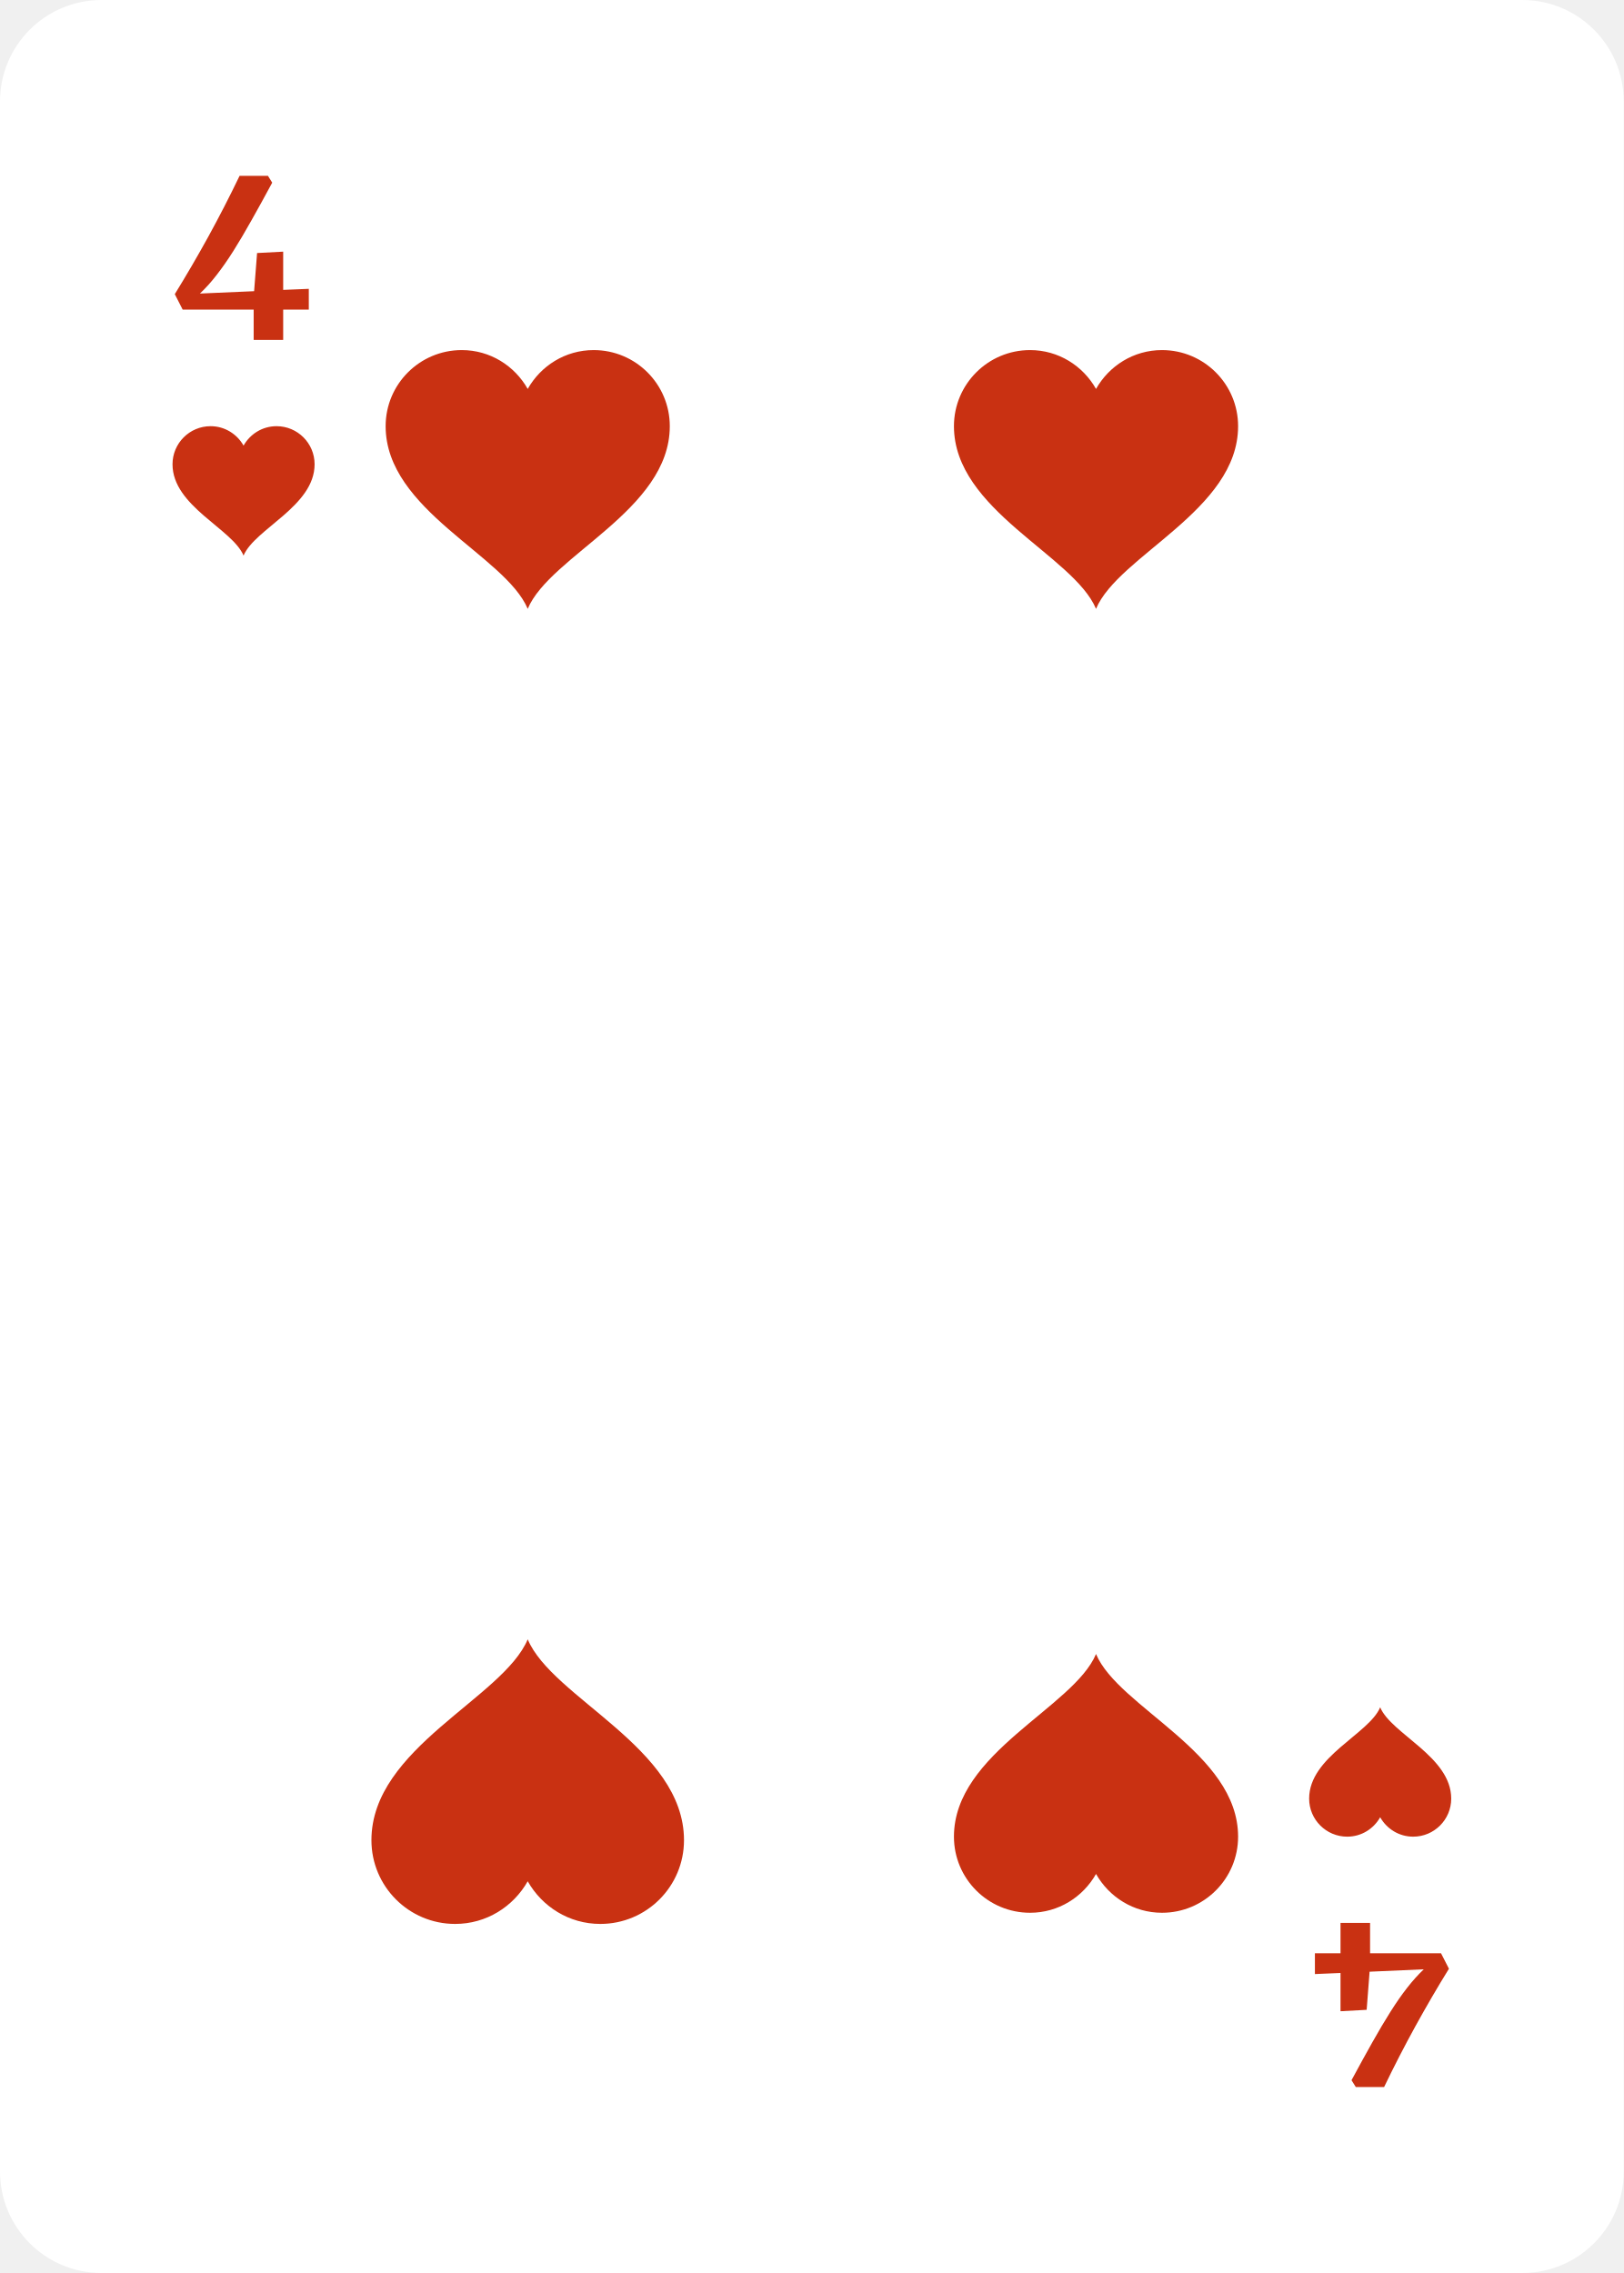
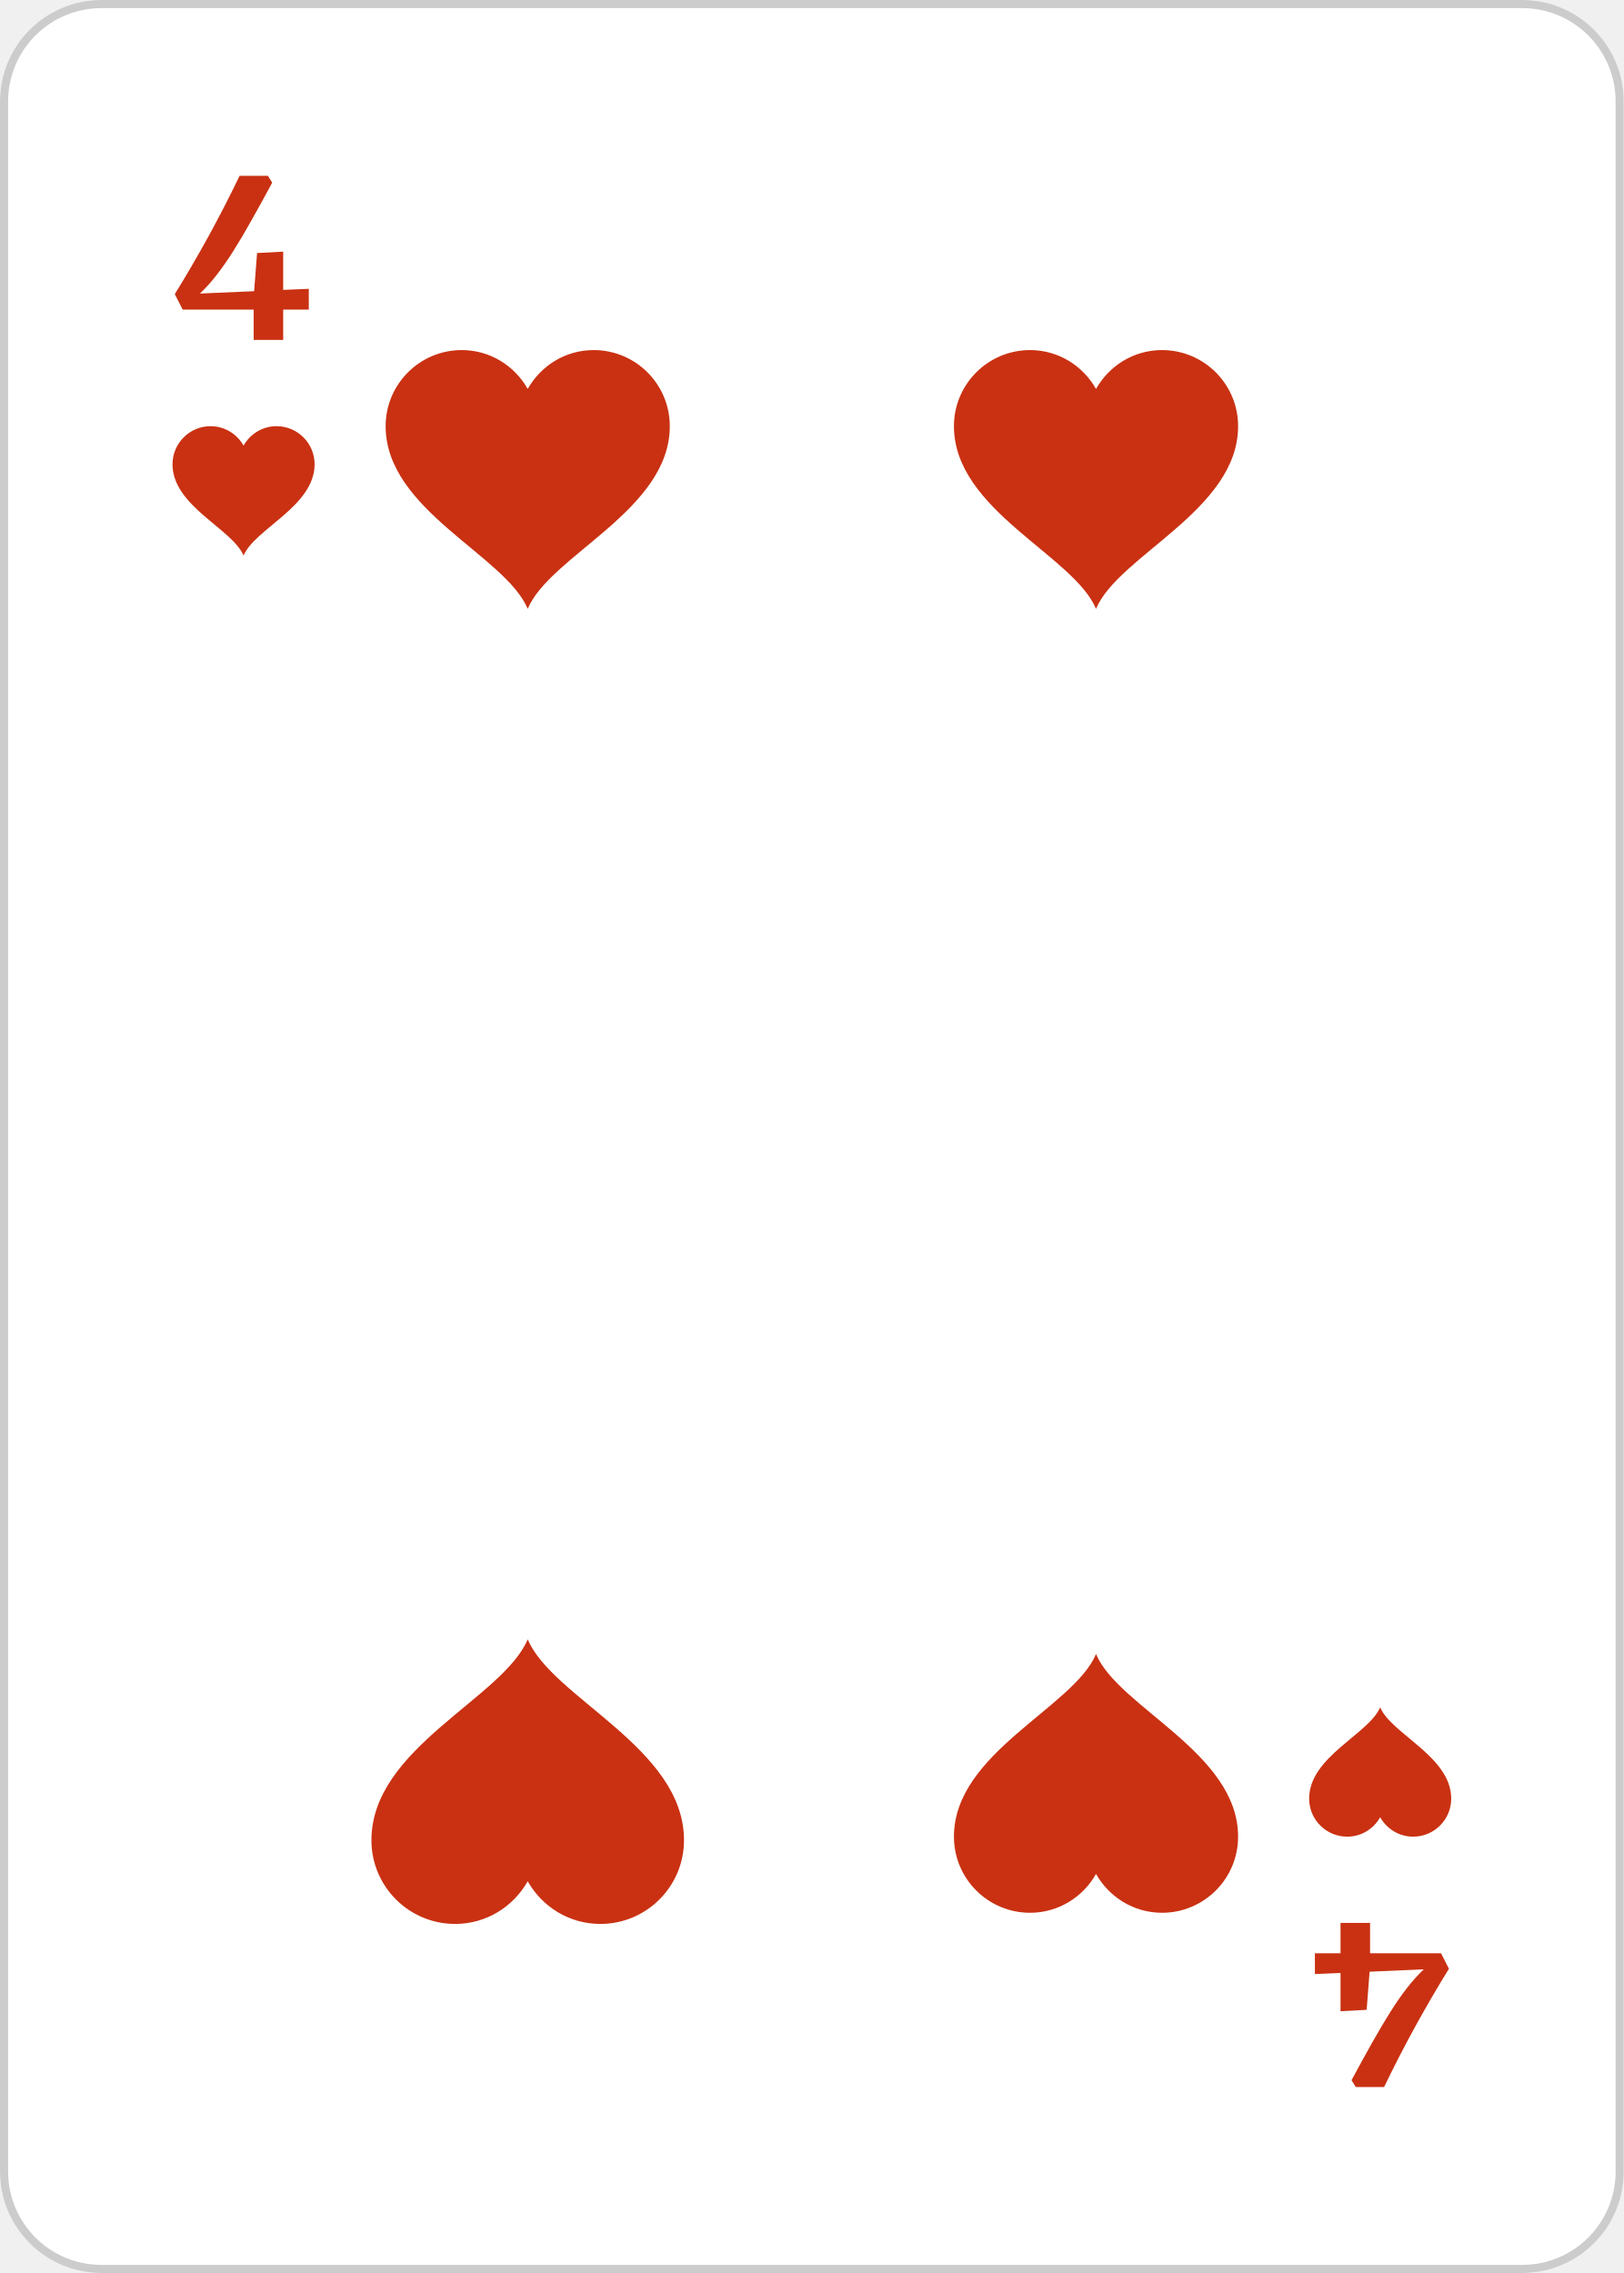
<svg xmlns="http://www.w3.org/2000/svg" width="100%" height="100%" viewBox="0 0 40 56" version="1.1" xml:space="preserve" style="fill-rule:evenodd;clip-rule:evenodd;stroke-linejoin:round;stroke-miterlimit:2;">
  <g transform="matrix(1,0,0,1,-150,-80)">
    <g>
      <path d="M187.5,136L152.5,136C151.119,136 150,134.881 150,133.5L150,82.5C150,81.12 151.119,80 152.5,80L187.5,80C188.881,80 190,81.12 190,82.5L190,133.5C190,134.881 188.881,136 187.5,136Z" style="fill:white;fill-rule:nonzero;" />
+       <path d="M187.5,136L152.5,136C151.119,136 150,134.881 150,133.5L150,82.5C150,81.12 151.119,80 152.5,80L187.5,80C188.881,80 190,81.12 190,82.5L190,133.5C190,134.881 188.881,136 187.5,136ZM187.5,135.8L152.5,135.8C151.229,135.8 150.2,134.771 150.2,133.5L150.2,82.5C150.2,81.23 151.229,80.2 152.5,80.2L187.5,80.2C188.771,80.2 189.8,81.23 189.8,82.5C189.8,82.5 189.8,133.5 189.8,133.5C189.8,134.771 188.771,135.8 187.5,135.8Z" style="fill:rgb(204,204,204);" />
      <path d="M156.813,90.5C156.462,90.5 156.161,90.694 156,90.978C155.839,90.694 155.537,90.5 155.188,90.5C154.67,90.5 154.25,90.92 154.25,91.438C154.25,92.473 155.725,93.029 156,93.688C156.275,93.029 157.75,92.473 157.75,91.438C157.75,90.92 157.33,90.5 156.813,90.5Z" style="fill:rgb(201,49,18);fill-rule:nonzero;" />
      <path d="M183.188,125.25C183.538,125.25 183.839,125.056 184,124.772C184.161,125.056 184.462,125.25 184.813,125.25C185.33,125.25 185.75,124.83 185.75,124.313C185.75,123.277 184.275,122.722 184,122.063C183.725,122.722 182.25,123.277 182.25,124.313C182.25,124.83 182.67,125.25 183.188,125.25Z" style="fill:rgb(201,49,18);fill-rule:nonzero;" />
      <path d="M157.607,87.628L156.976,87.628L156.976,88.375L156.249,88.375L156.249,87.628L154.5,87.628L154.306,87.247C154.588,86.789 154.864,86.317 155.132,85.83C155.399,85.343 155.656,84.844 155.902,84.332L156.601,84.332L156.706,84.5C156.519,84.846 156.348,85.158 156.19,85.437C156.034,85.717 155.885,85.967 155.746,86.188C155.606,86.409 155.469,86.605 155.335,86.777C155.202,86.949 155.065,87.101 154.925,87.232L156.26,87.174L156.333,86.234L156.976,86.2L156.976,87.142L157.607,87.116L157.607,87.628Z" style="fill:rgb(201,49,18);fill-rule:nonzero;" />
      <path d="M182.392,128.123L183.023,128.123L183.023,127.375L183.751,127.375L183.751,128.123L185.499,128.123L185.694,128.504C185.411,128.961 185.136,129.434 184.868,129.92C184.6,130.407 184.343,130.907 184.097,131.418L183.399,131.418L183.294,131.25C183.48,130.905 183.652,130.592 183.809,130.313C183.966,130.034 184.114,129.784 184.254,129.563C184.394,129.341 184.53,129.145 184.664,128.974C184.798,128.802 184.935,128.65 185.074,128.518L183.739,128.577L183.667,129.516L183.023,129.551L183.023,128.608L182.392,128.635L182.392,128.123Z" style="fill:rgb(201,49,18);fill-rule:nonzero;" />
      <path d="M164.625,88.625C163.925,88.625 163.322,89.013 163,89.582C162.678,89.013 162.075,88.625 161.375,88.625C160.339,88.625 159.5,89.465 159.5,90.5C159.5,92.571 162.449,93.682 163,95C163.551,93.682 166.5,92.571 166.5,90.5C166.5,89.465 165.661,88.625 164.625,88.625Z" style="fill:rgb(201,49,18);fill-rule:nonzero;" />
      <path d="M178.625,88.625C177.925,88.625 177.322,89.013 177,89.582C176.678,89.013 176.075,88.625 175.375,88.625C174.339,88.625 173.5,89.465 173.5,90.5C173.5,92.571 176.449,93.682 177,95C177.551,93.682 180.5,92.571 180.5,90.5C180.5,89.465 179.661,88.625 178.625,88.625Z" style="fill:rgb(201,49,18);fill-rule:nonzero;" />
      <path d="M164.788,127.4C164.018,127.4 163.354,126.974 163,126.349C162.646,126.974 161.982,127.4 161.212,127.4C160.073,127.4 159.15,126.477 159.15,125.337C159.15,123.06 162.394,121.837 163,120.388C163.606,121.837 166.85,123.06 166.85,125.337C166.85,126.477 165.927,127.4 164.788,127.4Z" style="fill:rgb(201,49,18);fill-rule:nonzero;" />
      <path d="M178.625,127.125C177.925,127.125 177.322,126.737 177,126.169C176.678,126.737 176.075,127.125 175.375,127.125C174.339,127.125 173.5,126.286 173.5,125.25C173.5,123.18 176.449,122.068 177,120.75C177.551,122.068 180.5,123.18 180.5,125.25C180.5,126.286 179.661,127.125 178.625,127.125Z" style="fill:rgb(201,49,18);fill-rule:nonzero;" />
    </g>
  </g>
</svg>
